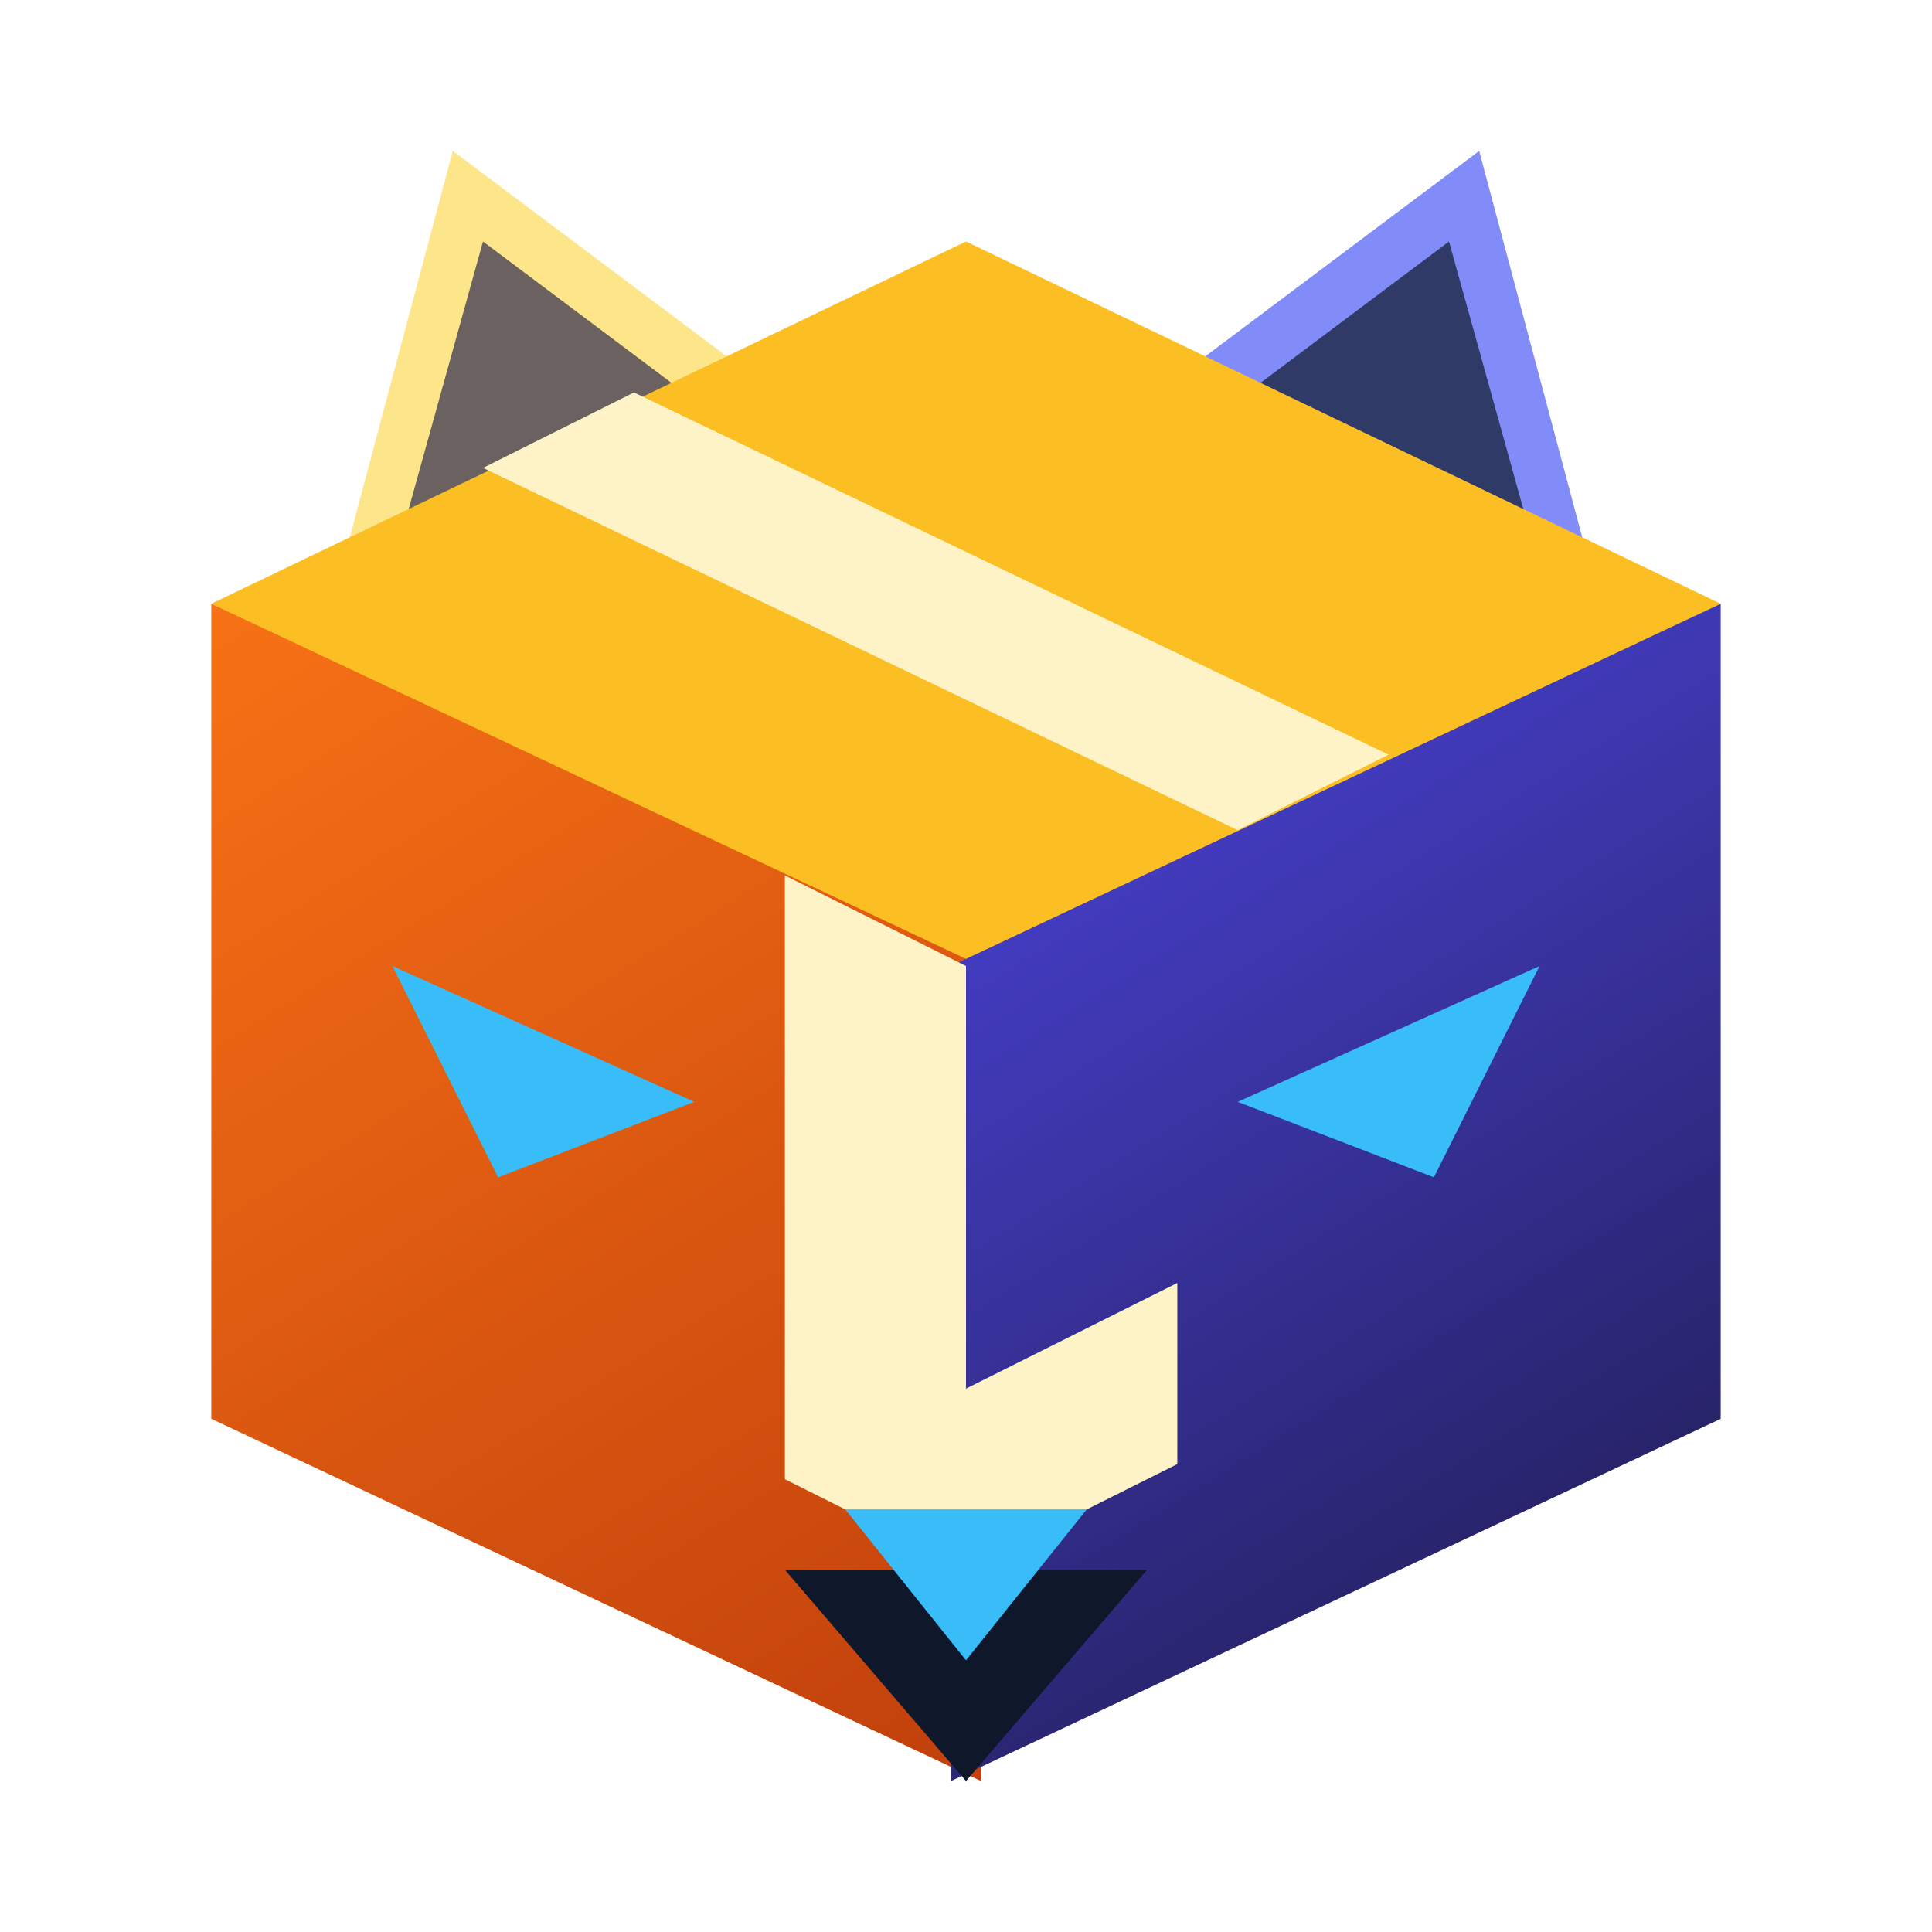
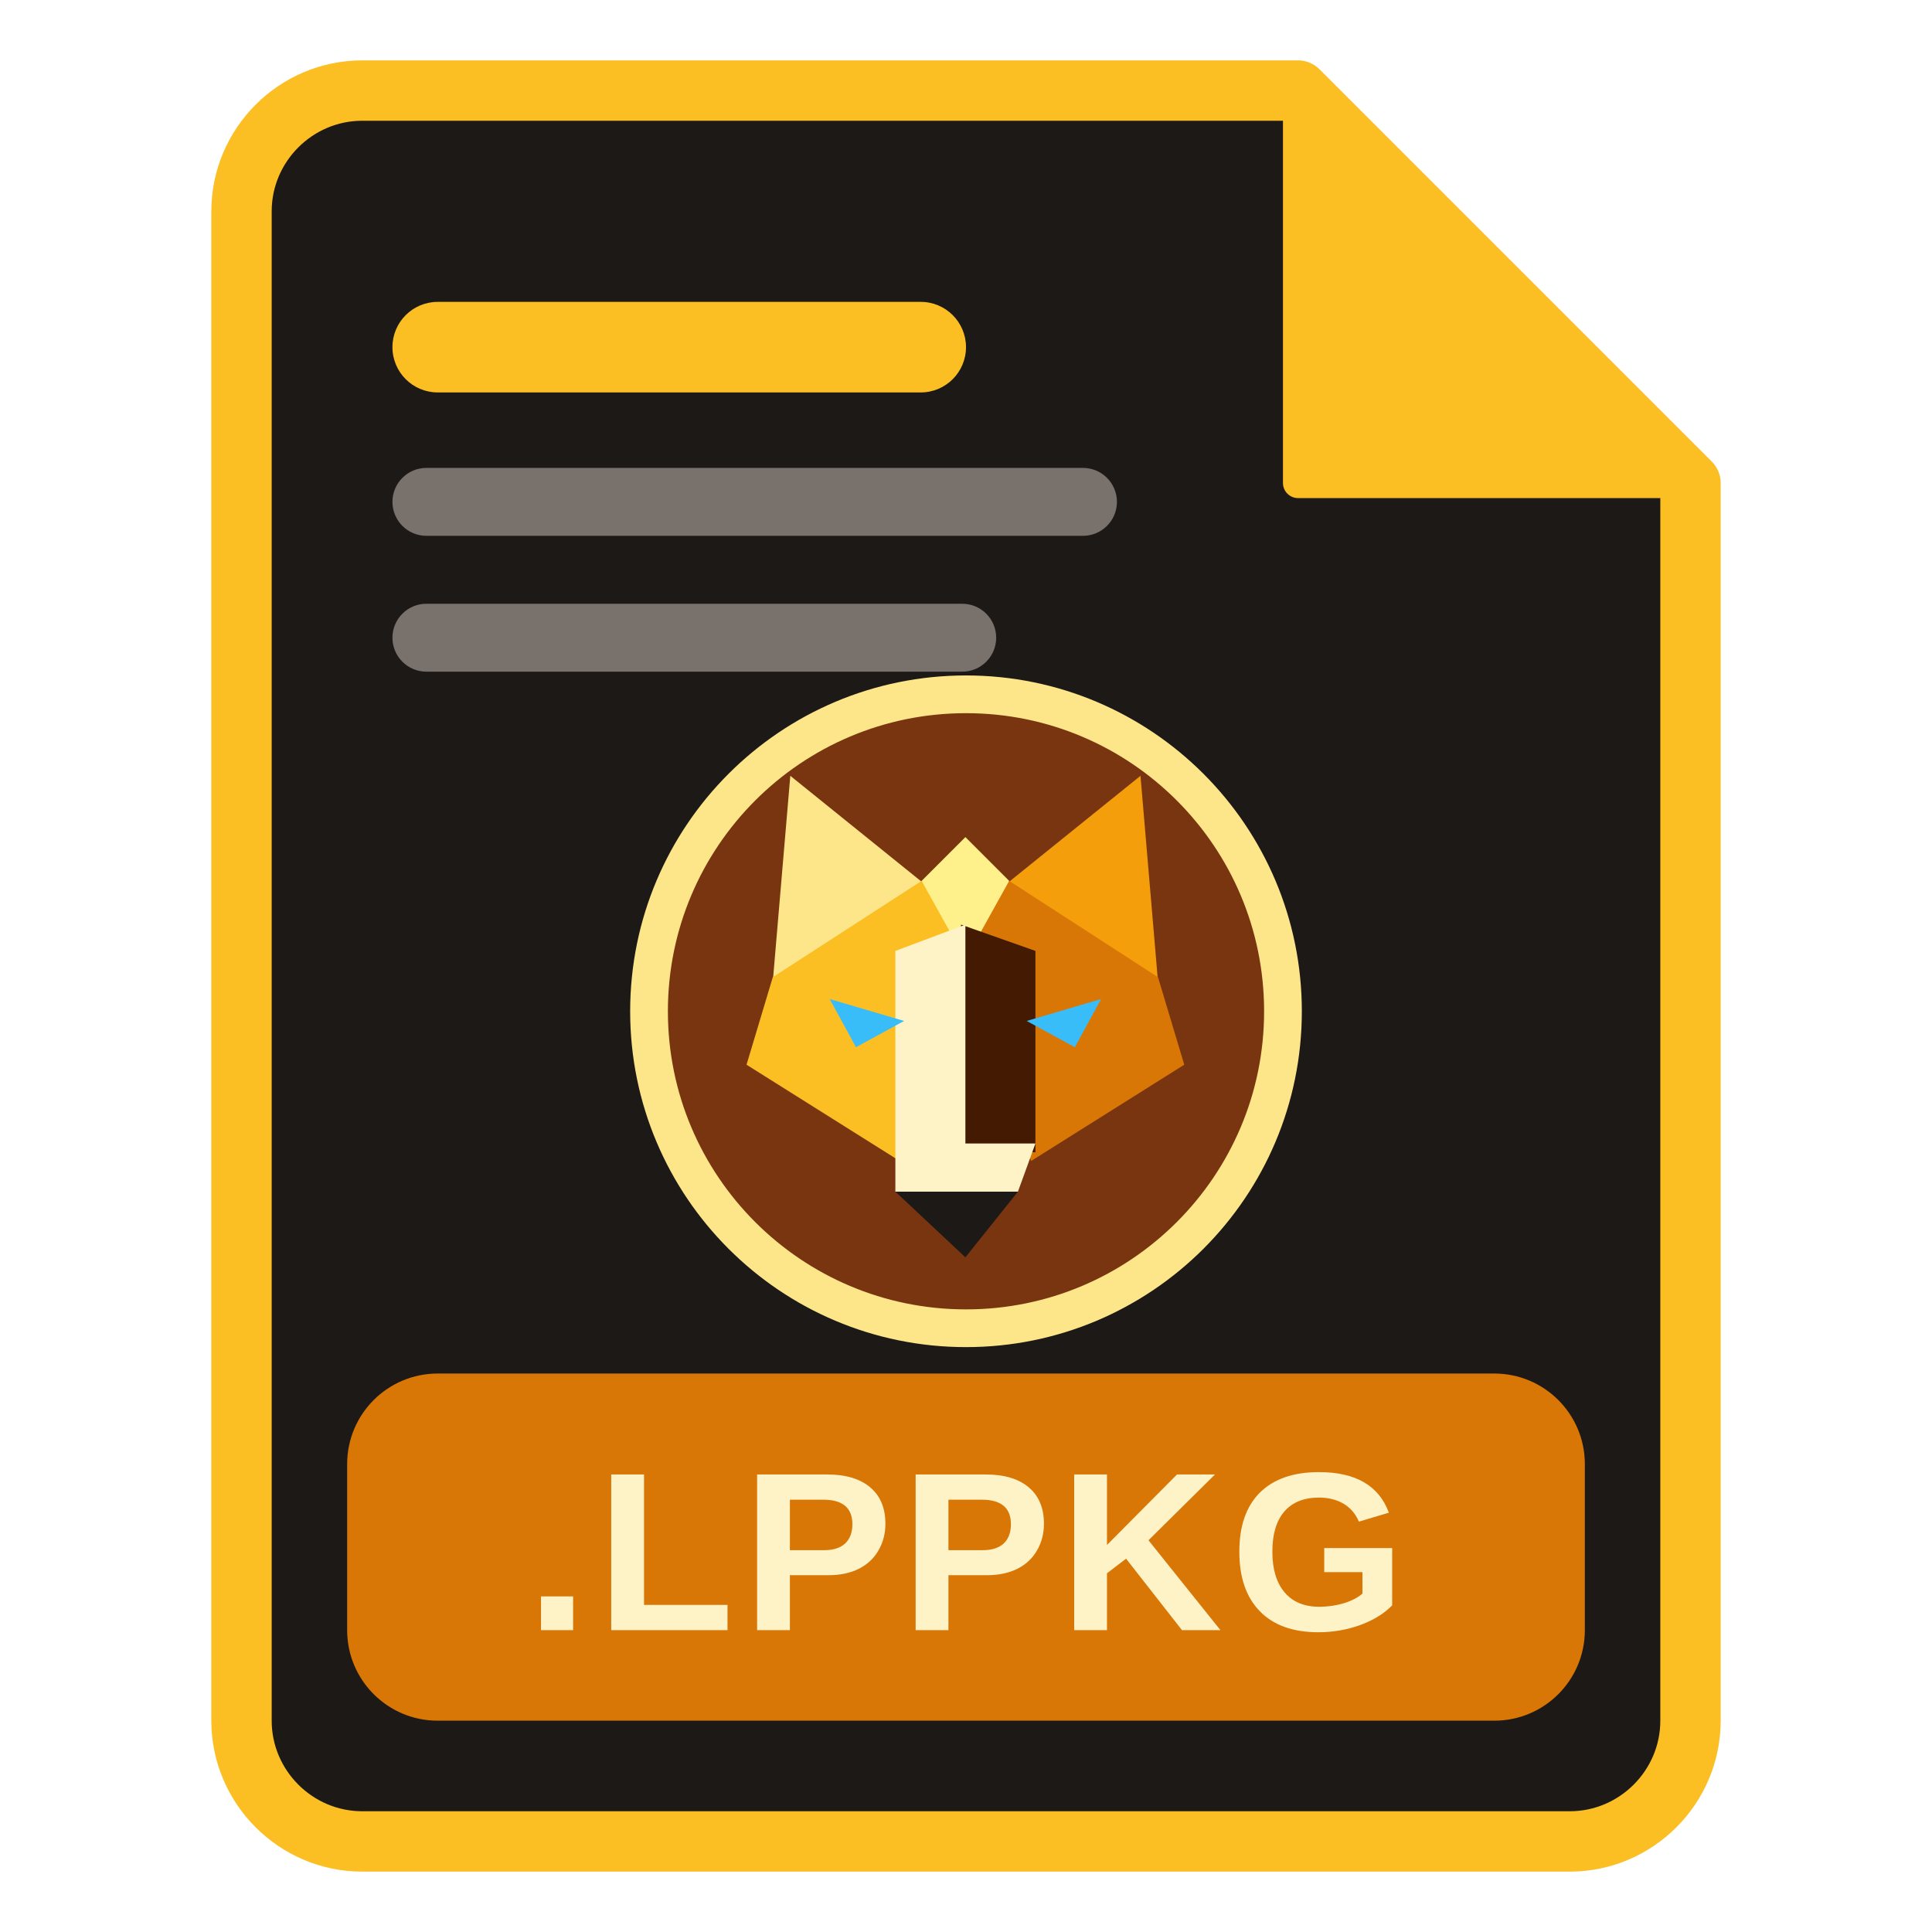
<svg xmlns="http://www.w3.org/2000/svg" width="16" height="16" viewBox="0 0 128 128" fill="none">
-   <defs>
-     <linearGradient id="pkg_left" x1="14" y1="36" x2="64" y2="116" gradientUnits="userSpaceOnUse">
-       <stop offset="0%" stop-color="#F97316" />
-       <stop offset="100%" stop-color="#C2410C" />
-     </linearGradient>
-     <linearGradient id="pkg_right" x1="64" y1="36" x2="114" y2="116" gradientUnits="userSpaceOnUse">
-       <stop offset="0%" stop-color="#4F46E5" />
-       <stop offset="100%" stop-color="#1E1B4B" />
-     </linearGradient>
-   </defs>
-   <polygon points="22,40 30,10 54,28" fill="#FDE68A" />
-   <polygon points="27,34 32,16 48,28" fill="#1E1B4B" fill-opacity="0.65" />
-   <polygon points="106,40 98,10 74,28" fill="#818CF8" />
-   <polygon points="101,34 96,16 80,28" fill="#0F172A" fill-opacity="0.7" />
-   <polygon points="64,16 114,40 64,64 14,40" fill="#FBBF24" />
-   <polygon points="42,26 92,50 82,55 32,31" fill="#FEF3C7" />
-   <polygon points="14,40 65,64 65,118 14,94" fill="url(#pkg_left)" />
-   <polygon points="114,40 114,94 63,118 63,64" fill="url(#pkg_right)" />
-   <polygon points="52,58 64,64 64,92 78,85 78,97 64,104 52,98" fill="#FEF3C7" />
-   <polygon points="52,104 76,104 64,118" fill="#0F172A" />
-   <polygon points="56,100 72,100 64,110" fill="#38BDF8" />
-   <polygon points="26,64 46,73 33,78" fill="#38BDF8" />
-   <polygon points="102,64 82,73 95,78" fill="#38BDF8" />
+   <path d="M24 6 H86 L112 32 V114 C112 118.4 108.4 122 104 122 H24 C19.6 122 16 118.4 16 114 V14 C16 9.6 19.6 6 24 6 Z" fill="#1C1917" stroke="#FBBF24" stroke-width="4" stroke-linejoin="round" />
+   <path d="M86 6 V32 H112 Z" fill="#FBBF24" stroke="#FBBF24" stroke-width="2" stroke-linejoin="round" />
+   <rect x="26" y="20" width="38" height="6" rx="3" fill="#FBBF24" />
+   <rect x="26" y="31" width="48" height="4.5" rx="2.25" fill="#78716C" />
+   <rect x="26" y="40" width="40" height="4.5" rx="2.25" fill="#78716C" />
+   <circle cx="64" cy="67" r="21" fill="#78350F" stroke="#FDE68A" stroke-width="2.5" />
+   <g transform="translate(45.4, 48.5) scale(0.29)">
+     <polygon points="24,10 55,35 20,57" fill="#FDE68A" />
+     <polygon points="104,10 73,35 108,57" fill="#F59E0B" />
+     <polygon points="20,56 54,34 65,48 49,98 14,76" fill="#FBBF24" />
+     <polygon points="108,56 74,34 63,48 79,98 114,76" fill="#D97706" />
+     <polygon points="54,34 64,24 74,34 64,52" fill="#FEF08A" />
+     <polygon points="63,44 80,50 80,96 63,96" fill="#451A03" />
+     <polygon points="48,50 64,44 64,94 80,94 76,105 48,105" fill="#FEF3C7" />
+     <polygon points="48,105 76,105 64,120" fill="#1C1917" />
+     <polygon points="33,61 50,66 39,72" fill="#38BDF8" />
+     <polygon points="95,61 78,66 89,72" fill="#38BDF8" />
+   </g>
+   <rect x="23" y="91" width="82" height="23" rx="6" fill="#D97706" />
+   <text x="64" y="108" text-anchor="middle" fill="#FEF3C7" font-family="-apple-system, BlinkMacSystemFont, 'SF Pro Display', 'Helvetica Neue', Arial, sans-serif" font-weight="900" font-size="15" letter-spacing="0.5">.LPPKG</text>
</svg>
